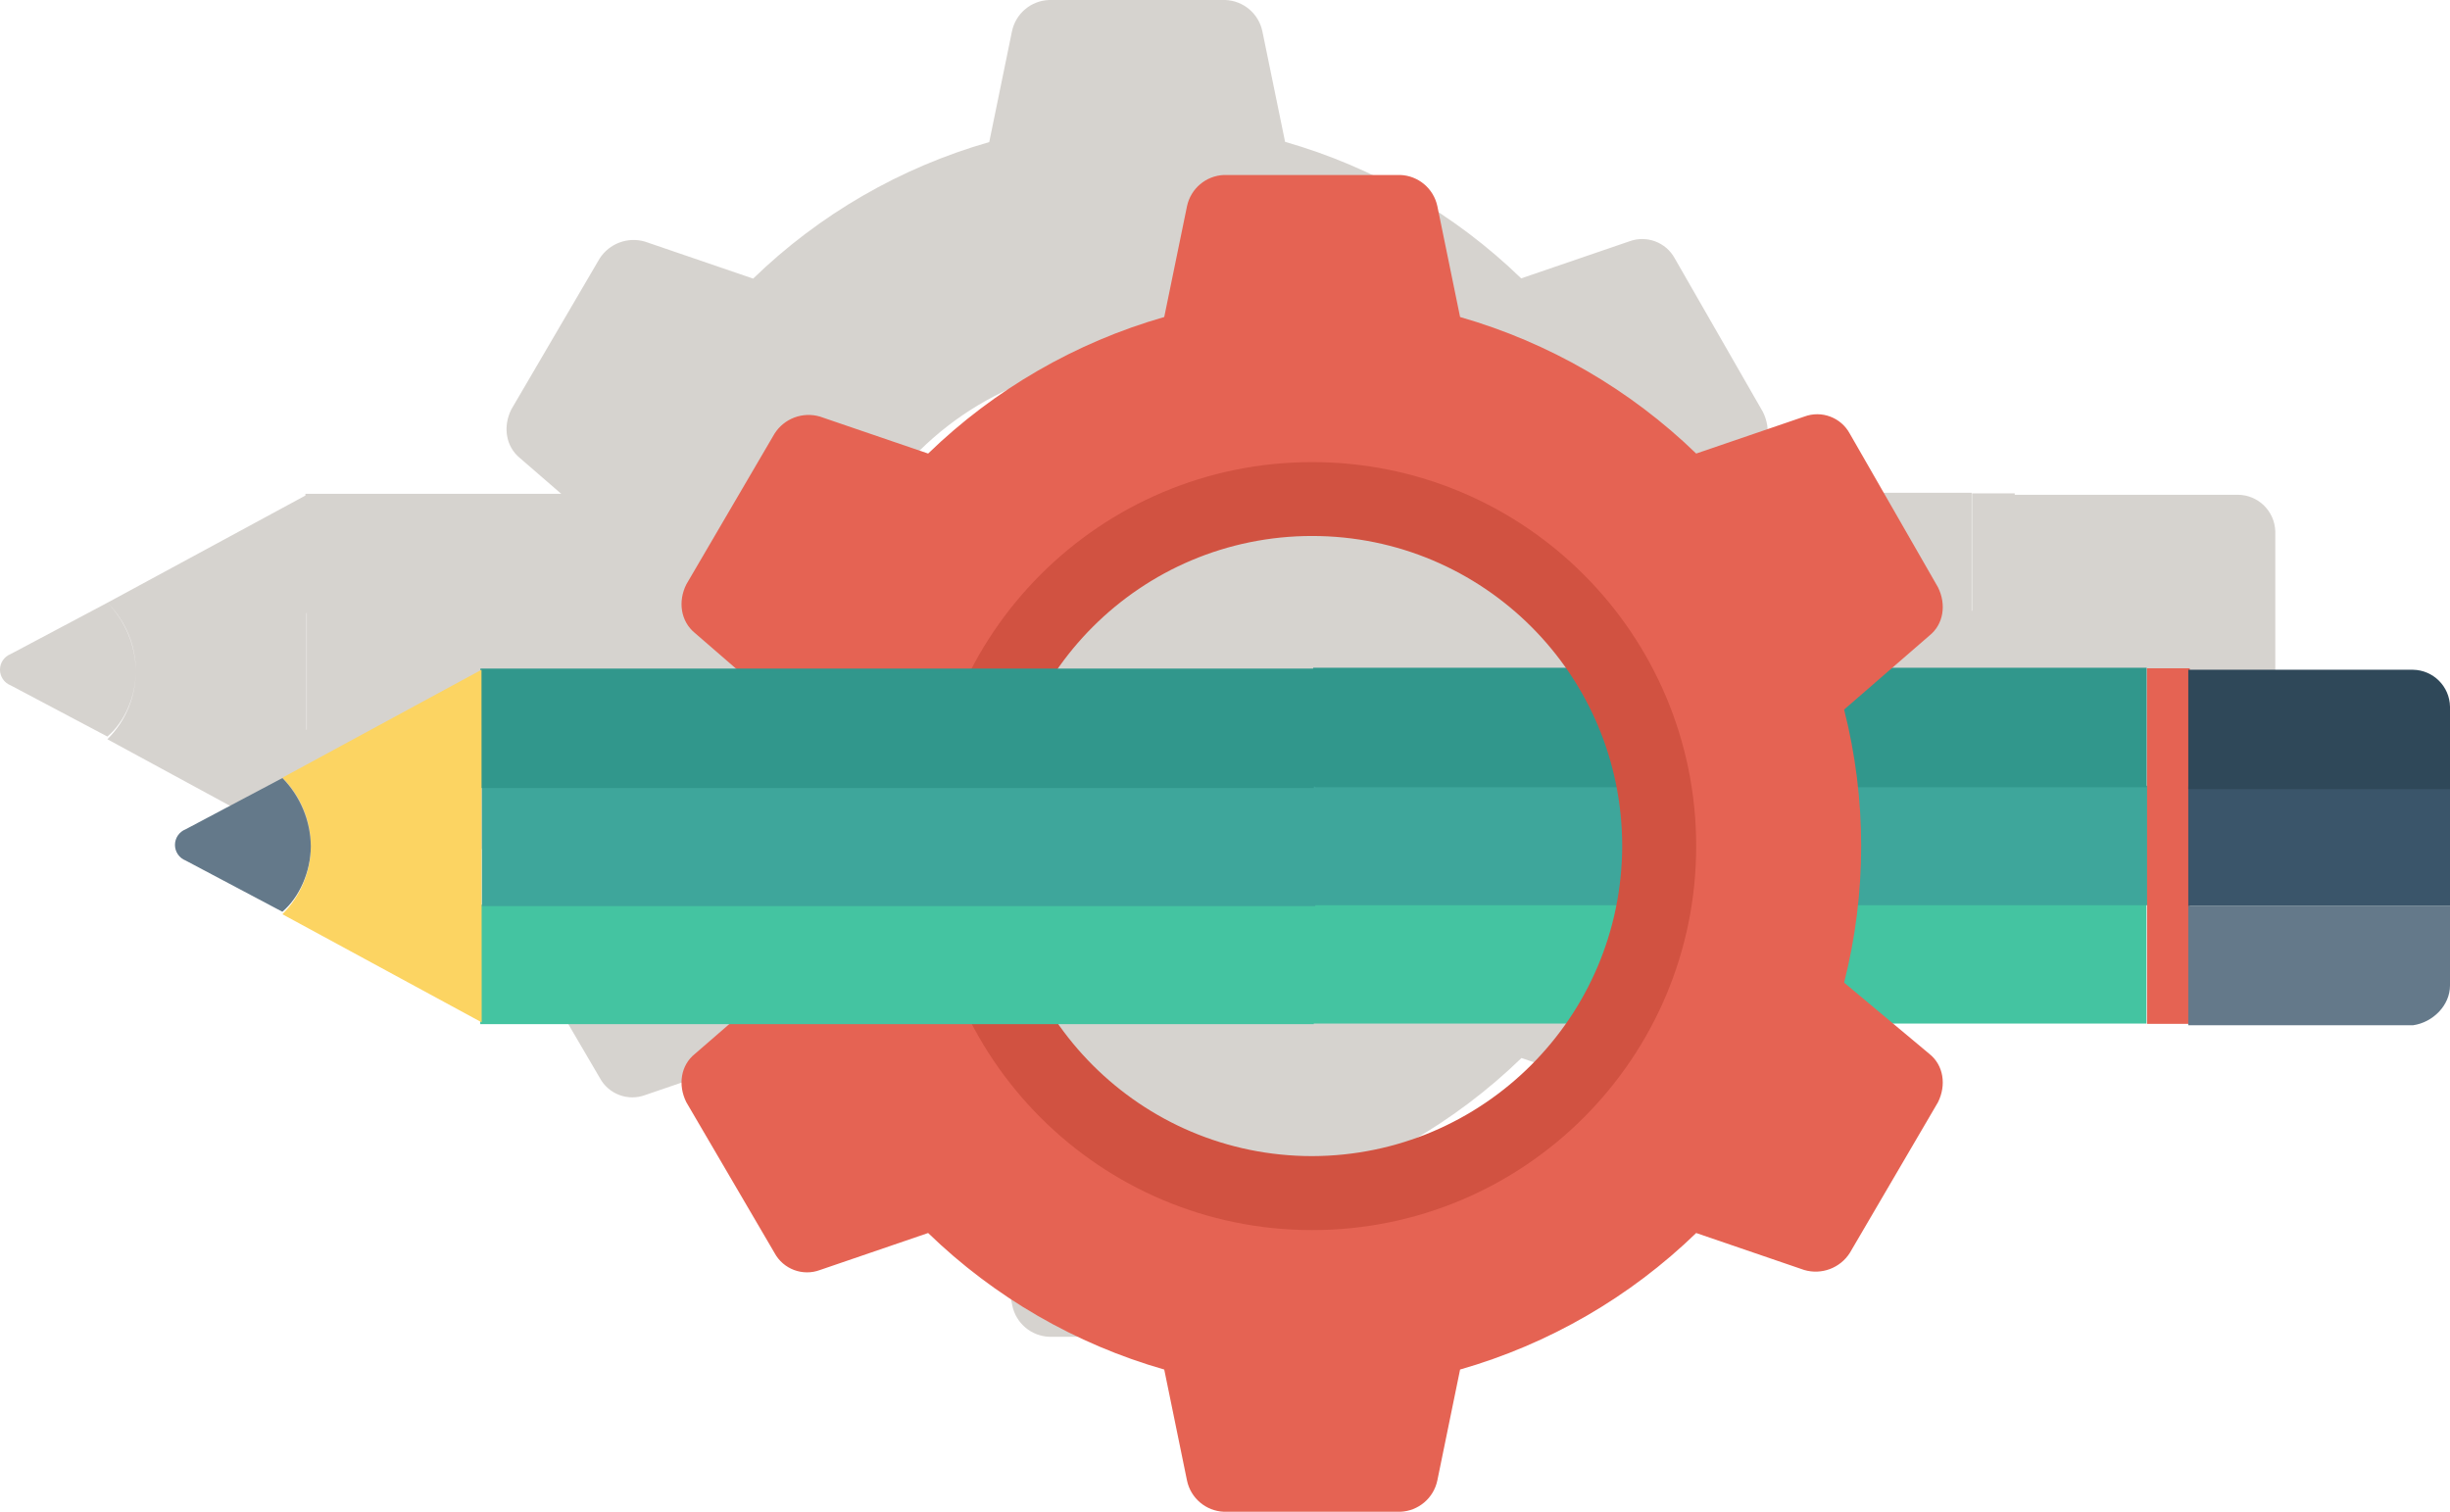
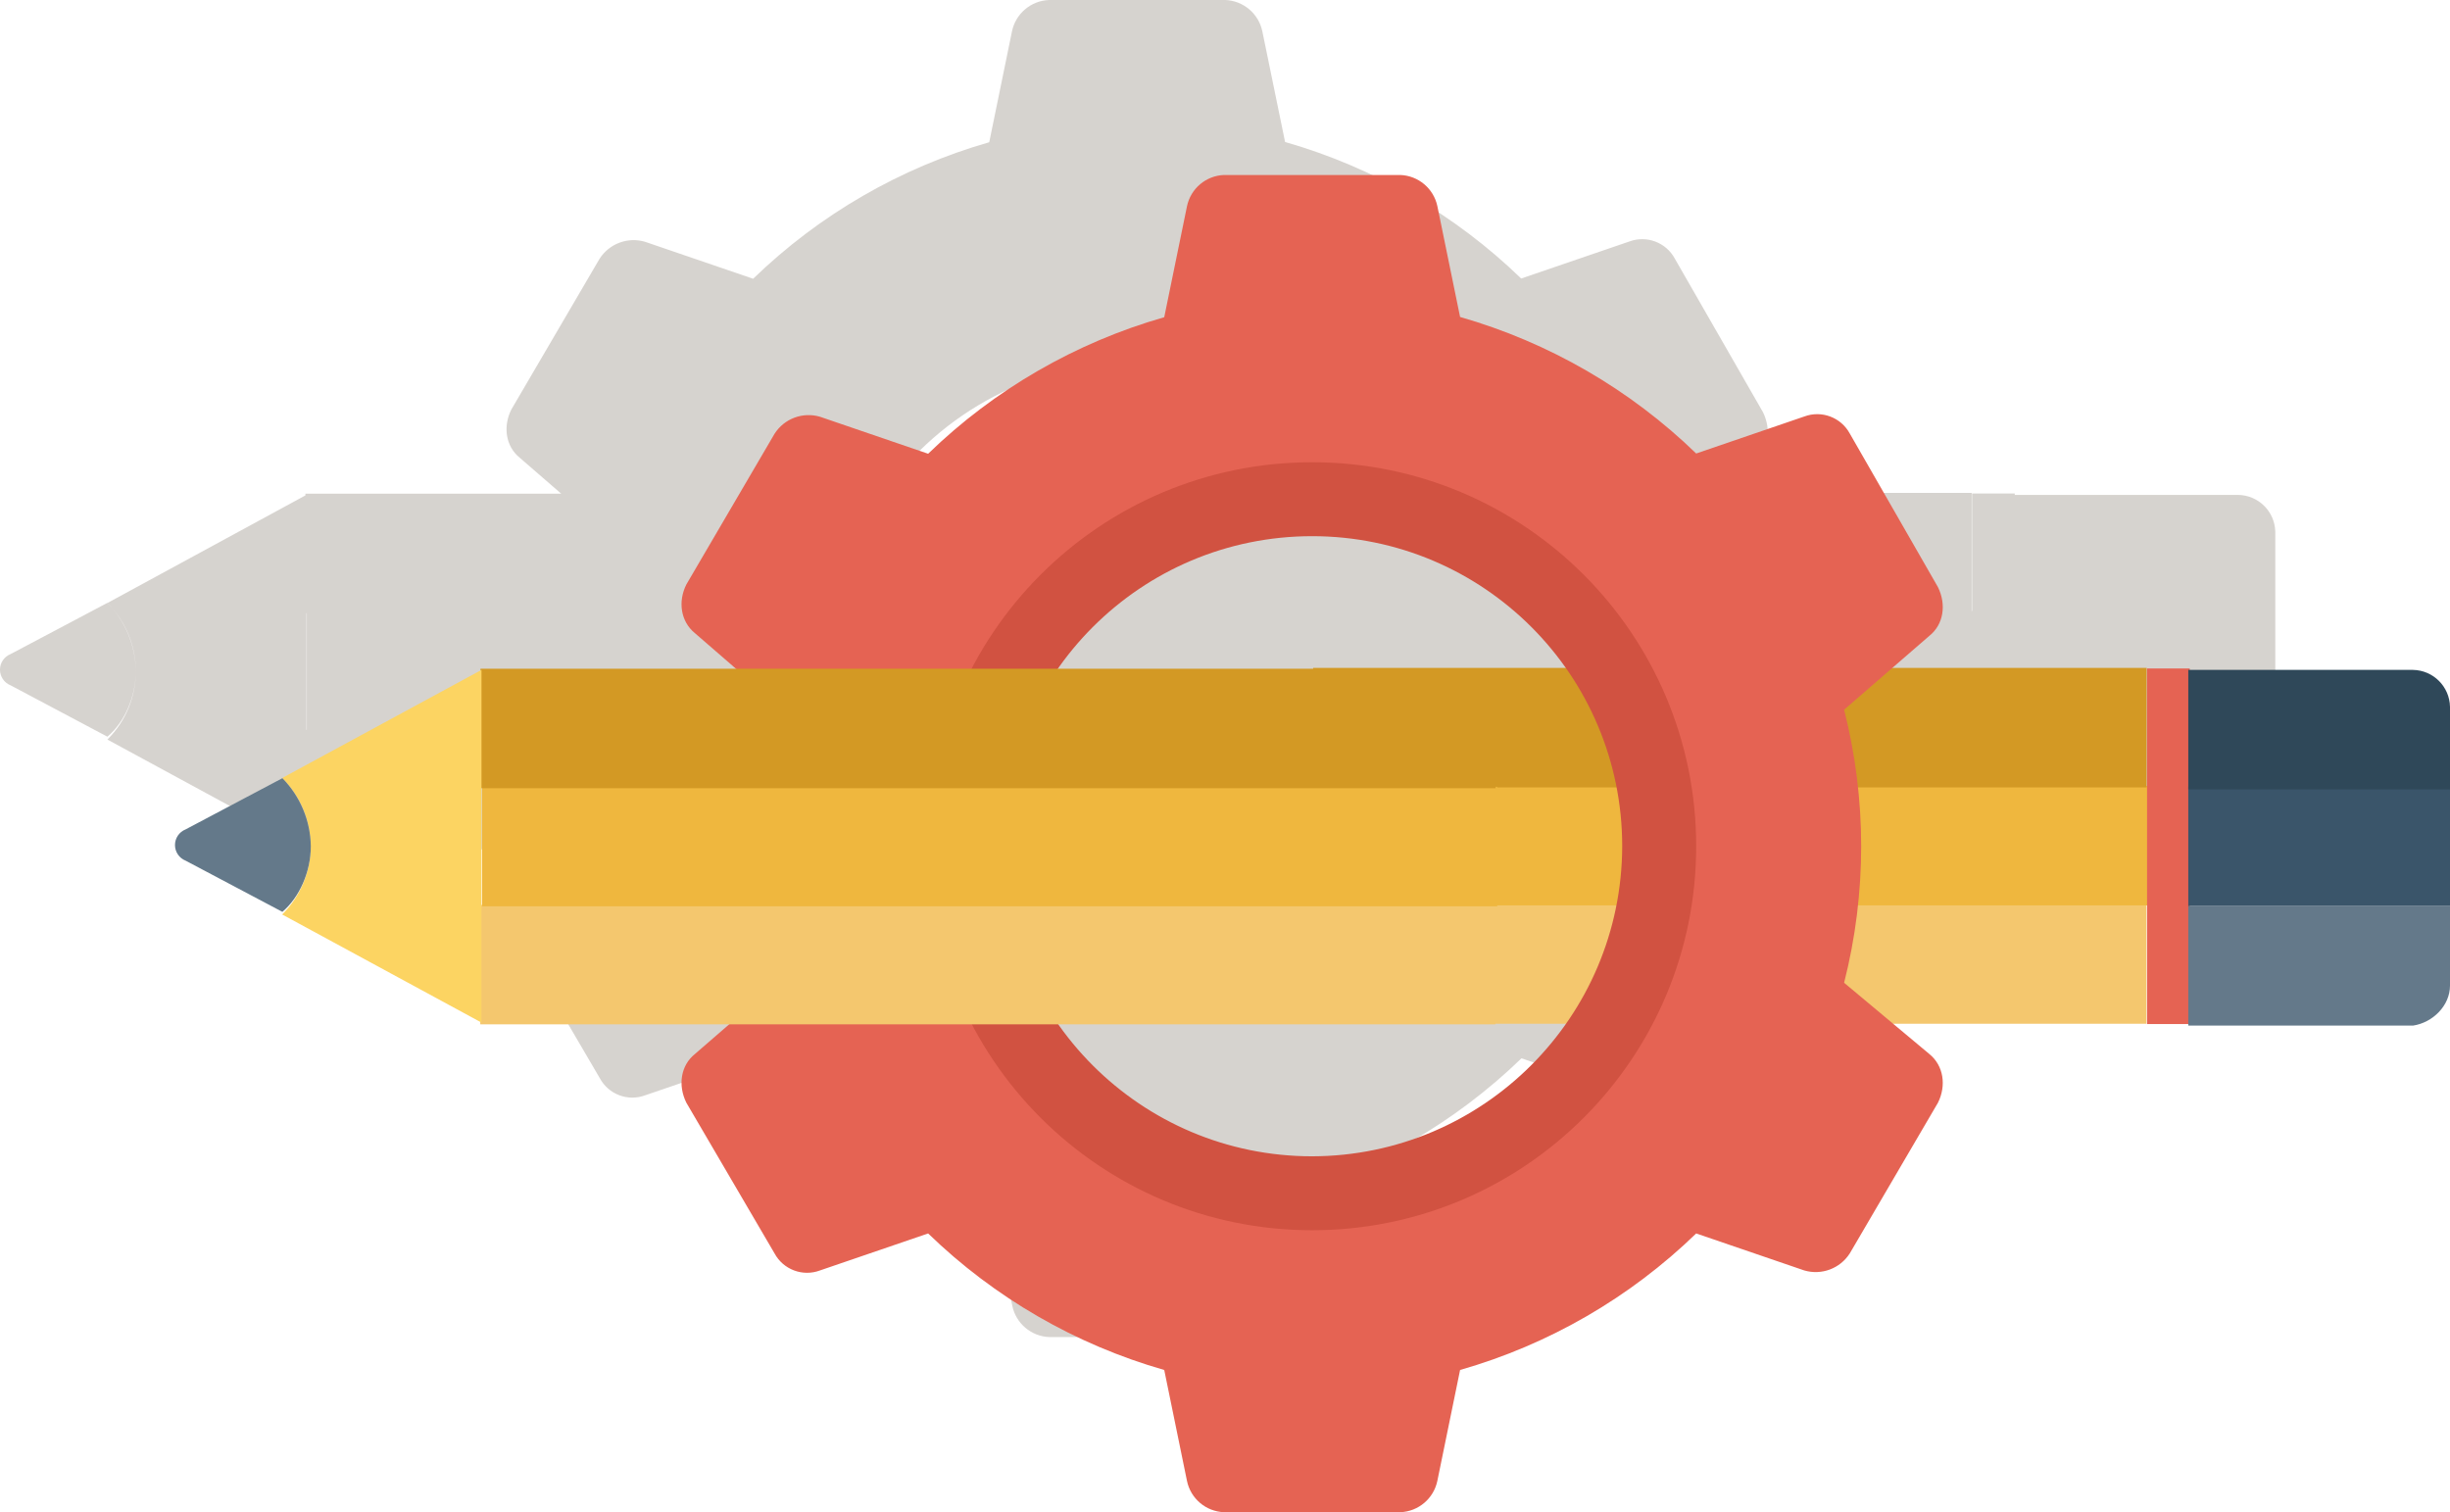
- <svg xmlns="http://www.w3.org/2000/svg" viewBox="0 0 504 311">
+ <svg xmlns="http://www.w3.org/2000/svg" viewBox="0 0 504 311.03">
  <defs>
-     <style>.a{opacity:0.5;}.b{fill:#aea79f;}.c{fill:#44c4a1;}.d{fill:#3ea69b;}.e{fill:#31978c;}.f{fill:#e56353;}.g{fill:#64798a;}.h{fill:#3a556a;}.i{fill:#2f4859;}.j{fill:#d15241;}.k{fill:#fcd462;}</style>
+     <style>.a{opacity:0.5;}.b{fill:#aea79f;}.c{fill:#f4c76e;}.d{fill:#efb73e;}.e{fill:#d39924;}.f{fill:#e56353;}.g{fill:#64798a;}.h{fill:#3a556a;}.i{fill:#2f4859;}.j{fill:#d15241;}.k{fill:#fcd462;}</style>
  </defs>
  <g class="a">
-     <path class="b" d="M460.39,101.79H414.46v-.29h-8.78v24.16h-.08V101.38H353.28l7.63-6.61c2.93-2.34,3.51-6.44,1.76-10l-18.14-31.6a7.62,7.62,0,0,0-9.37-3.51l-22.23,7.61a115.41,115.41,0,0,0-48.57-28.09L259.68,6.4A8.1,8.1,0,0,0,252.07,0H215.79a8.1,8.1,0,0,0-7.61,6.43L203.5,29.23a115.35,115.35,0,0,0-48.57,28.09l-22.24-7.61a8.31,8.31,0,0,0-9.36,3.51l-18.14,31c-1.76,3.51-1.17,7.61,1.75,10l8.51,7.37H62.83v.36L22.09,124a19.79,19.79,0,0,1,0,28.09l40.71,22.1v.49H114l-7,6.09c-2.92,2.34-3.51,6.44-1.75,10l18.14,31a7.6,7.6,0,0,0,9.36,3.51l22.24-7.61a115.35,115.35,0,0,0,48.57,28.09l4.68,22.83a8.08,8.08,0,0,0,7.61,6.43h36.28a8.1,8.1,0,0,0,7.61-6.43l4.68-22.83a115.41,115.41,0,0,0,48.57-28.09l22.23,7.61a8.33,8.33,0,0,0,9.37-3.51l18.14-31c1.75-3.51,1.17-7.61-1.76-10l-7.44-6.2h52.09V150.24h.12v24.4h8.48v.3h46.23c4.1-.59,7.61-4.1,7.61-8.2V150.36h0v-24h0v-17A7.75,7.75,0,0,0,460.39,101.79ZM63.11,150.13h-.06v-24h.06ZM233.93,74.29A63.78,63.78,0,0,1,286,101.38H234.14v.17H181.71A63.81,63.81,0,0,1,233.93,74.29Zm0,127.57a63.79,63.79,0,0,1-52.14-27.16h52.46v-.11h51.89A63.79,63.79,0,0,1,233.93,201.86ZM22.09,151.53,2.19,141a3.46,3.46,0,0,1,0-6.44L22.09,124a20.42,20.42,0,0,1,5.85,14C27.94,143.34,25.6,148.6,22.09,151.53Z" />
+     <path class="b" d="M460.39,101.82H414.46v-.29h-8.78V125.7h-.08V101.41H353.28l7.63-6.61c2.93-2.34,3.51-6.44,1.76-10l-18.14-31.6a7.62,7.62,0,0,0-9.37-3.51l-22.23,7.61a115.52,115.52,0,0,0-48.57-28.09L259.68,6.44A8.11,8.11,0,0,0,252.07,0H215.79a8.1,8.1,0,0,0-7.61,6.44L203.5,29.26a115.46,115.46,0,0,0-48.57,28.09l-22.24-7.61a8.32,8.32,0,0,0-9.36,3.51l-18.14,31c-1.76,3.51-1.17,7.6,1.75,9.94l8.51,7.38H62.83v.35L22.09,124.06a19.79,19.79,0,0,1,0,28.09L62.8,174.24v.5H114l-7,6.08c-2.92,2.34-3.51,6.44-1.75,10l18.14,31a7.59,7.59,0,0,0,9.36,3.51l22.24-7.6a115.56,115.56,0,0,0,48.57,28.09l4.68,22.82a8.09,8.09,0,0,0,7.61,6.44h36.28a8.11,8.11,0,0,0,7.61-6.44l4.68-22.82a115.62,115.62,0,0,0,48.57-28.09l22.23,7.6a8.31,8.31,0,0,0,9.37-3.51l18.14-31c1.75-3.51,1.17-7.61-1.76-10l-7.44-6.2h52.09V150.27h.12v24.41h8.48V175h46.23c4.1-.59,7.61-4.1,7.61-8.19V150.39h0v-24h0v-17A7.75,7.75,0,0,0,460.39,101.82ZM63.11,150.16h-.06v-24h.06ZM233.93,74.32A63.78,63.78,0,0,1,286,101.41H234.14v.18H181.71A63.8,63.8,0,0,1,233.93,74.32Zm0,127.57a63.81,63.81,0,0,1-52.14-27.15h52.46v-.12h51.89A63.76,63.76,0,0,1,233.93,201.89ZM22.09,151.56,2.19,141a3.46,3.46,0,0,1,0-6.44l19.9-10.53a20.44,20.44,0,0,1,5.85,14C27.94,143.37,25.6,148.64,22.09,151.56Z" />
  </g>
-   <rect class="c" x="270.1" y="186" width="171.46" height="24.58" />
-   <rect class="d" x="270.41" y="161.66" width="171.46" height="24.58" />
-   <rect class="e" x="270.14" y="137.38" width="171.46" height="24.58" />
-   <rect class="f" x="441.68" y="137.49" width="8.78" height="73.15" />
-   <path class="g" d="M504,202.74V186.36H450.16v24.57h46.23C500.49,210.35,504,206.84,504,202.74Z" />
-   <rect class="h" x="450.16" y="161.78" width="53.84" height="24.58" />
-   <path class="i" d="M504,161.78V145.39a7.74,7.74,0,0,0-7.61-7.6H450.16v24.57H504Z" />
-   <path class="f" d="M379.36,202.16a114.16,114.16,0,0,0,0-56.18l17.55-15.22c2.93-2.34,3.51-6.43,1.76-9.94l-18.14-31.6a7.61,7.61,0,0,0-9.37-3.51l-22.23,7.6a115.62,115.62,0,0,0-48.57-28.09L295.68,42.4A8.11,8.11,0,0,0,288.07,36H251.79a8.11,8.11,0,0,0-7.61,6.44L239.5,65.22a115.56,115.56,0,0,0-48.57,28.09l-22.24-7.6a8.29,8.29,0,0,0-9.36,3.51l-18.14,31c-1.76,3.51-1.17,7.61,1.75,10l17.56,15.21a114.16,114.16,0,0,0,0,56.18l-17.56,15.22c-2.92,2.34-3.51,6.43-1.75,9.94l18.14,31a7.6,7.6,0,0,0,9.36,3.51l22.24-7.61a115.46,115.46,0,0,0,48.57,28.09l4.68,22.82a8.09,8.09,0,0,0,7.61,6.44h36.28a8.11,8.11,0,0,0,7.61-6.44l4.68-22.82a115.52,115.52,0,0,0,48.57-28.09l22.23,7.61a8.34,8.34,0,0,0,9.37-3.51l18.14-31c1.75-3.51,1.17-7.6-1.76-9.94ZM269.93,248.39a74.32,74.32,0,1,1,74.32-74.32A74.42,74.42,0,0,1,269.93,248.39Z" />
-   <path class="j" d="M269.93,95.07a79,79,0,1,0,79,79A79,79,0,0,0,269.93,95.07Zm0,142.78a63.79,63.79,0,1,1,63.78-63.78A63.94,63.94,0,0,1,269.93,237.85Z" />
-   <rect class="c" x="98.8" y="186.12" width="171.46" height="24.58" />
-   <rect class="d" x="99.11" y="161.84" width="171.46" height="24.58" />
-   <rect class="e" x="98.83" y="137.55" width="171.46" height="24.58" />
-   <path class="k" d="M99.05,137.79,58.09,160a19.79,19.79,0,0,1,0,28.09l41,22.24Z" />
-   <path class="g" d="M63.94,174.07a20.44,20.44,0,0,0-5.85-14l-19.9,10.54a3.45,3.45,0,0,0,0,6.43l19.9,10.54C61.6,184.6,63.94,179.33,63.94,174.07Z" />
+   <rect class="c" x="270.1" y="186.04" width="171.46" height="24.58" />
+   <rect class="d" x="270.41" y="161.69" width="171.46" height="24.58" />
+   <rect class="e" x="270.14" y="137.41" width="171.46" height="24.58" />
+   <rect class="f" x="441.68" y="137.53" width="8.78" height="73.15" />
+   <path class="g" d="M504,202.77V186.39H450.16V211h46.23C500.49,210.38,504,206.87,504,202.77Z" />
+   <rect class="h" x="450.16" y="161.81" width="53.84" height="24.58" />
+   <path class="i" d="M504,161.81V145.43a7.75,7.75,0,0,0-7.61-7.61H450.16V162.4H504Z" />
+   <path class="f" d="M379.36,202.19a114.16,114.16,0,0,0,0-56.18l17.55-15.21c2.93-2.34,3.51-6.44,1.76-10l-18.14-31.6a7.62,7.62,0,0,0-9.37-3.51l-22.23,7.61a115.41,115.41,0,0,0-48.57-28.09l-4.68-22.83A8.1,8.1,0,0,0,288.07,36H251.79a8.1,8.1,0,0,0-7.61,6.43L239.5,65.26a115.35,115.35,0,0,0-48.57,28.09l-22.24-7.61a8.31,8.31,0,0,0-9.36,3.51l-18.14,31c-1.76,3.51-1.17,7.61,1.75,10l17.56,15.22a114.12,114.12,0,0,0,0,56.17l-17.56,15.22c-2.92,2.34-3.51,6.44-1.75,10l18.14,31a7.6,7.6,0,0,0,9.36,3.51l22.24-7.61a115.35,115.35,0,0,0,48.57,28.09l4.68,22.83a8.08,8.08,0,0,0,7.61,6.43h36.28a8.1,8.1,0,0,0,7.61-6.43l4.68-22.83a115.41,115.41,0,0,0,48.57-28.09l22.23,7.61a8.33,8.33,0,0,0,9.37-3.51l18.14-31c1.75-3.51,1.17-7.61-1.76-10ZM269.93,248.42a74.32,74.32,0,1,1,74.32-74.32A74.42,74.42,0,0,1,269.93,248.42Z" />
+   <path class="j" d="M269.93,95.1a79,79,0,1,0,79,79A79,79,0,0,0,269.93,95.1Zm0,142.79a63.79,63.79,0,1,1,63.78-63.79A63.94,63.94,0,0,1,269.93,237.89Z" />
+   <rect class="c" x="98.8" y="186.16" width="208.83" height="24.58" />
+   <rect class="d" x="99.17" y="161.87" width="208.83" height="24.58" />
+   <rect class="e" x="98.84" y="137.58" width="208.83" height="24.58" />
+   <path class="k" d="M99.05,137.82l-41,22.24a19.77,19.77,0,0,1,0,28.08l41,22.24Z" />
+   <path class="g" d="M63.94,174.1a20.42,20.42,0,0,0-5.85-14l-19.9,10.53a3.46,3.46,0,0,0,0,6.44l19.9,10.53C61.6,184.63,63.94,179.37,63.94,174.1Z" />
</svg>
